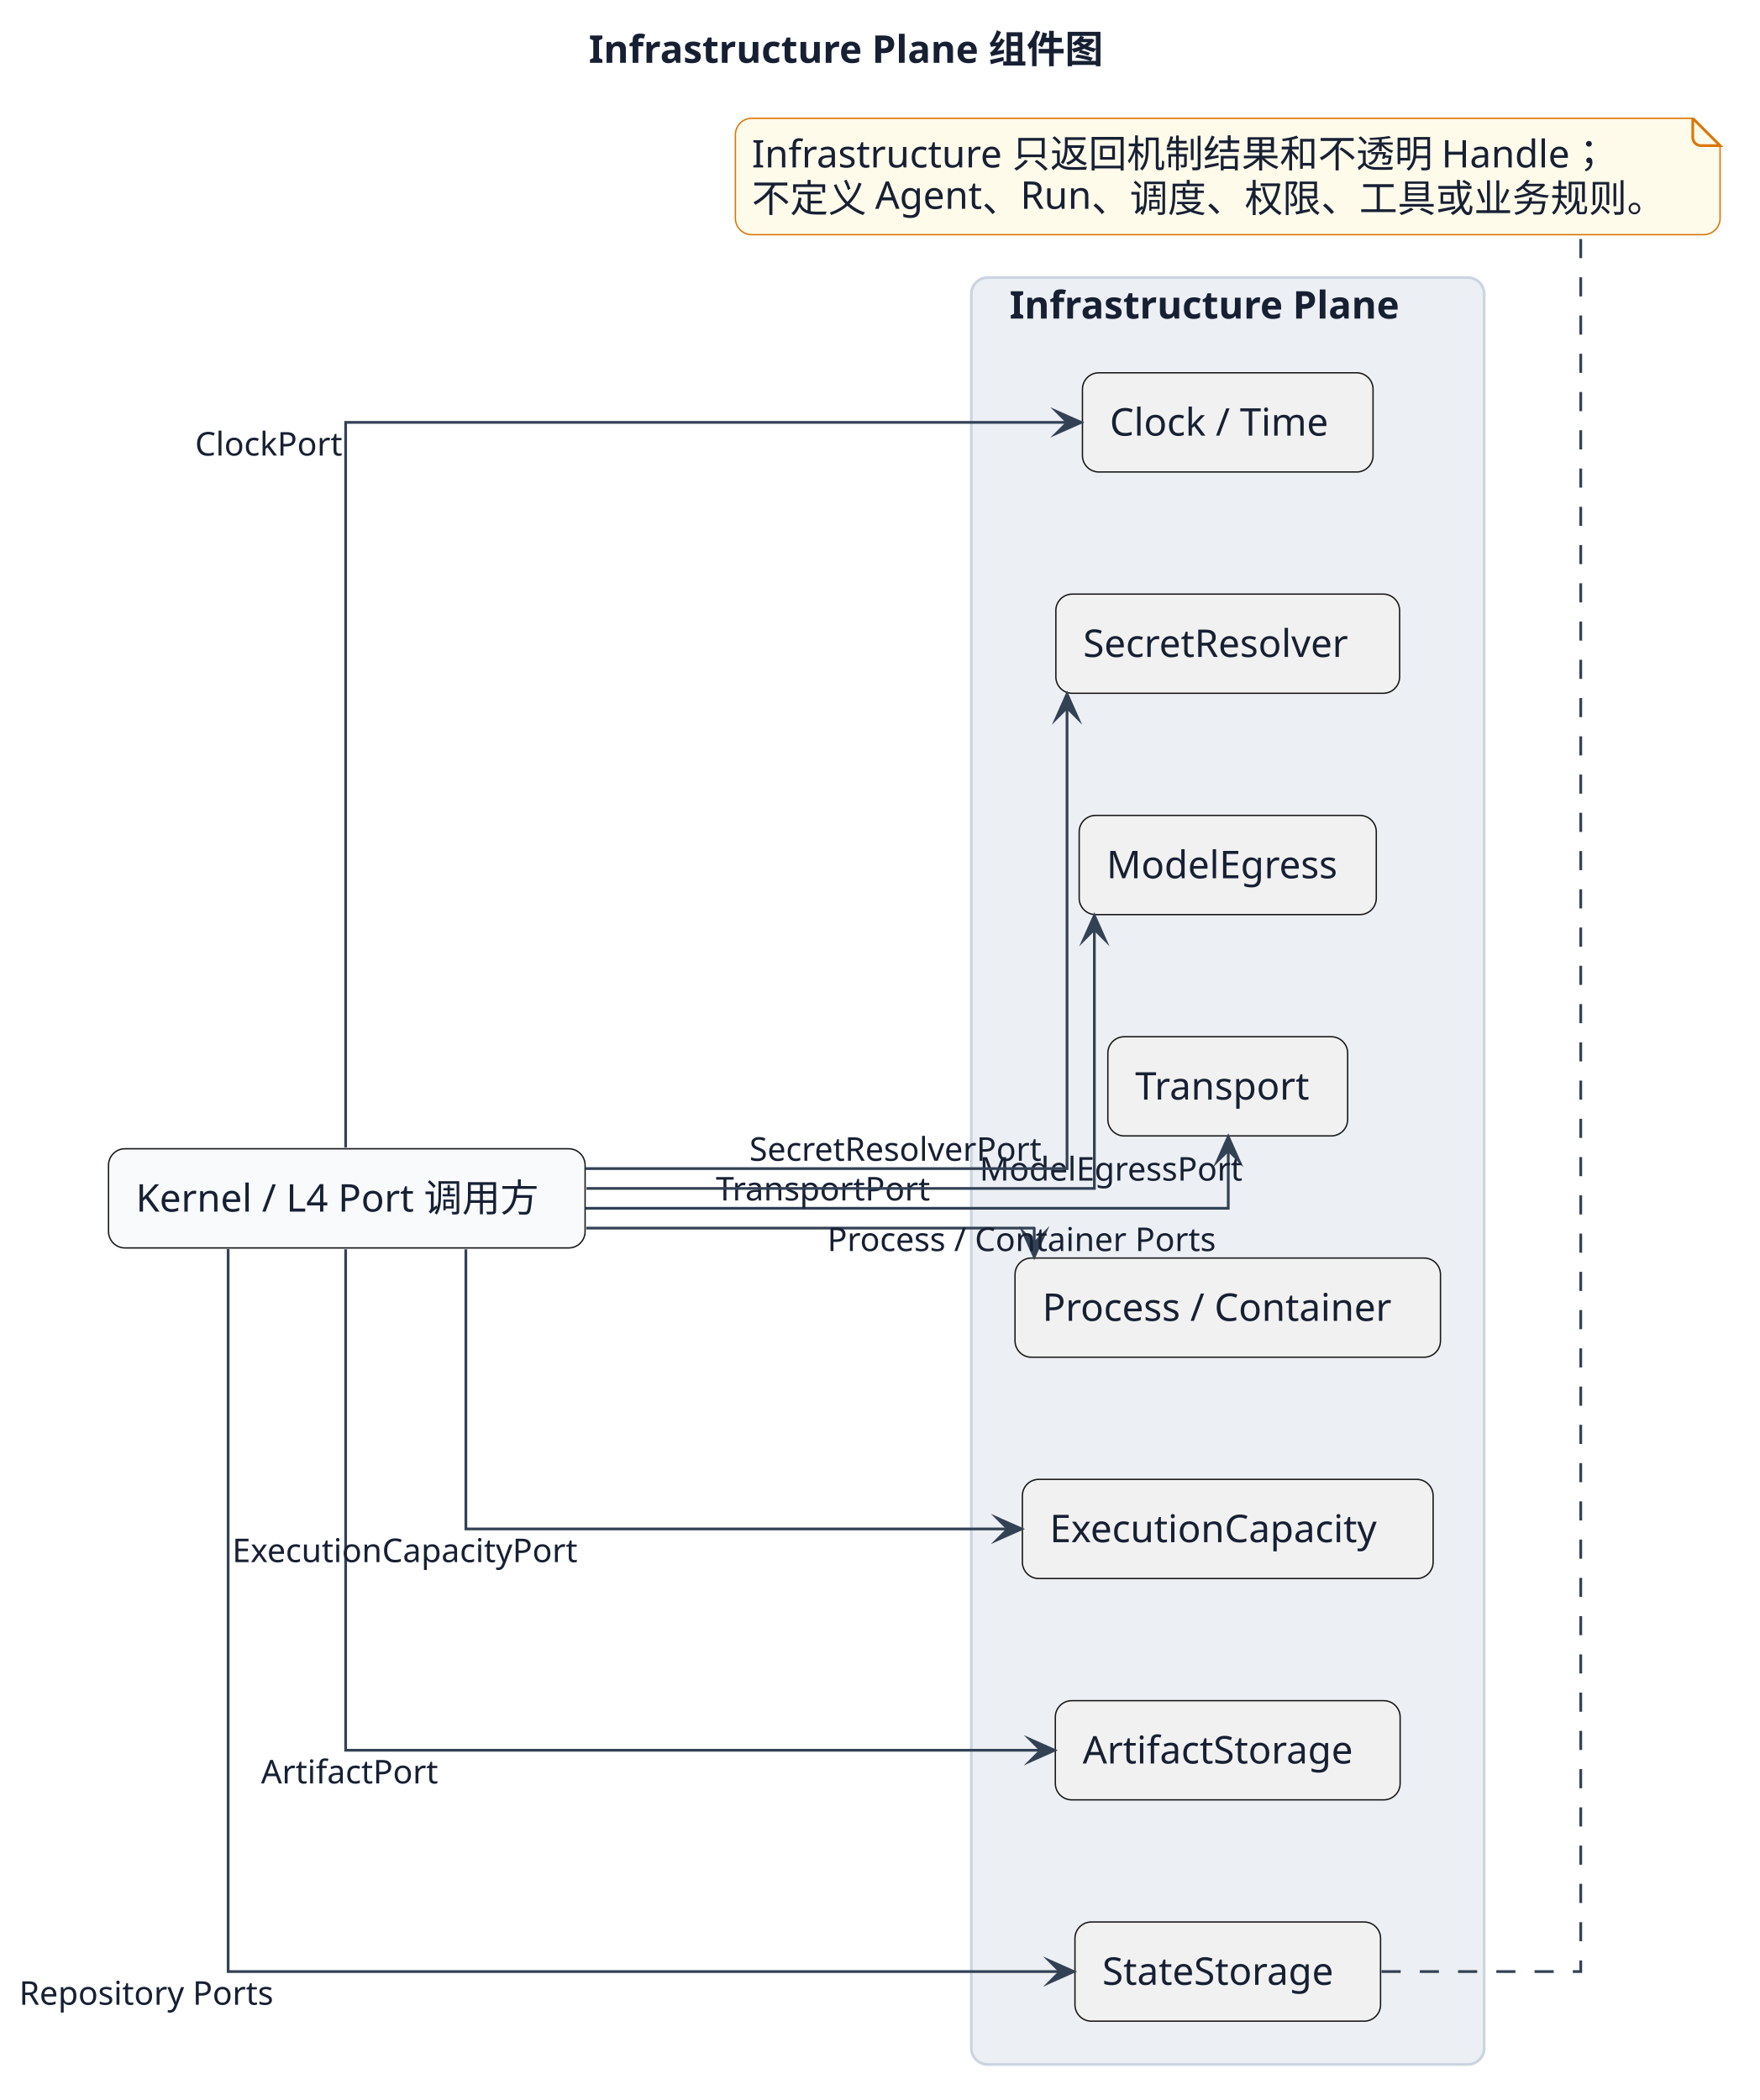
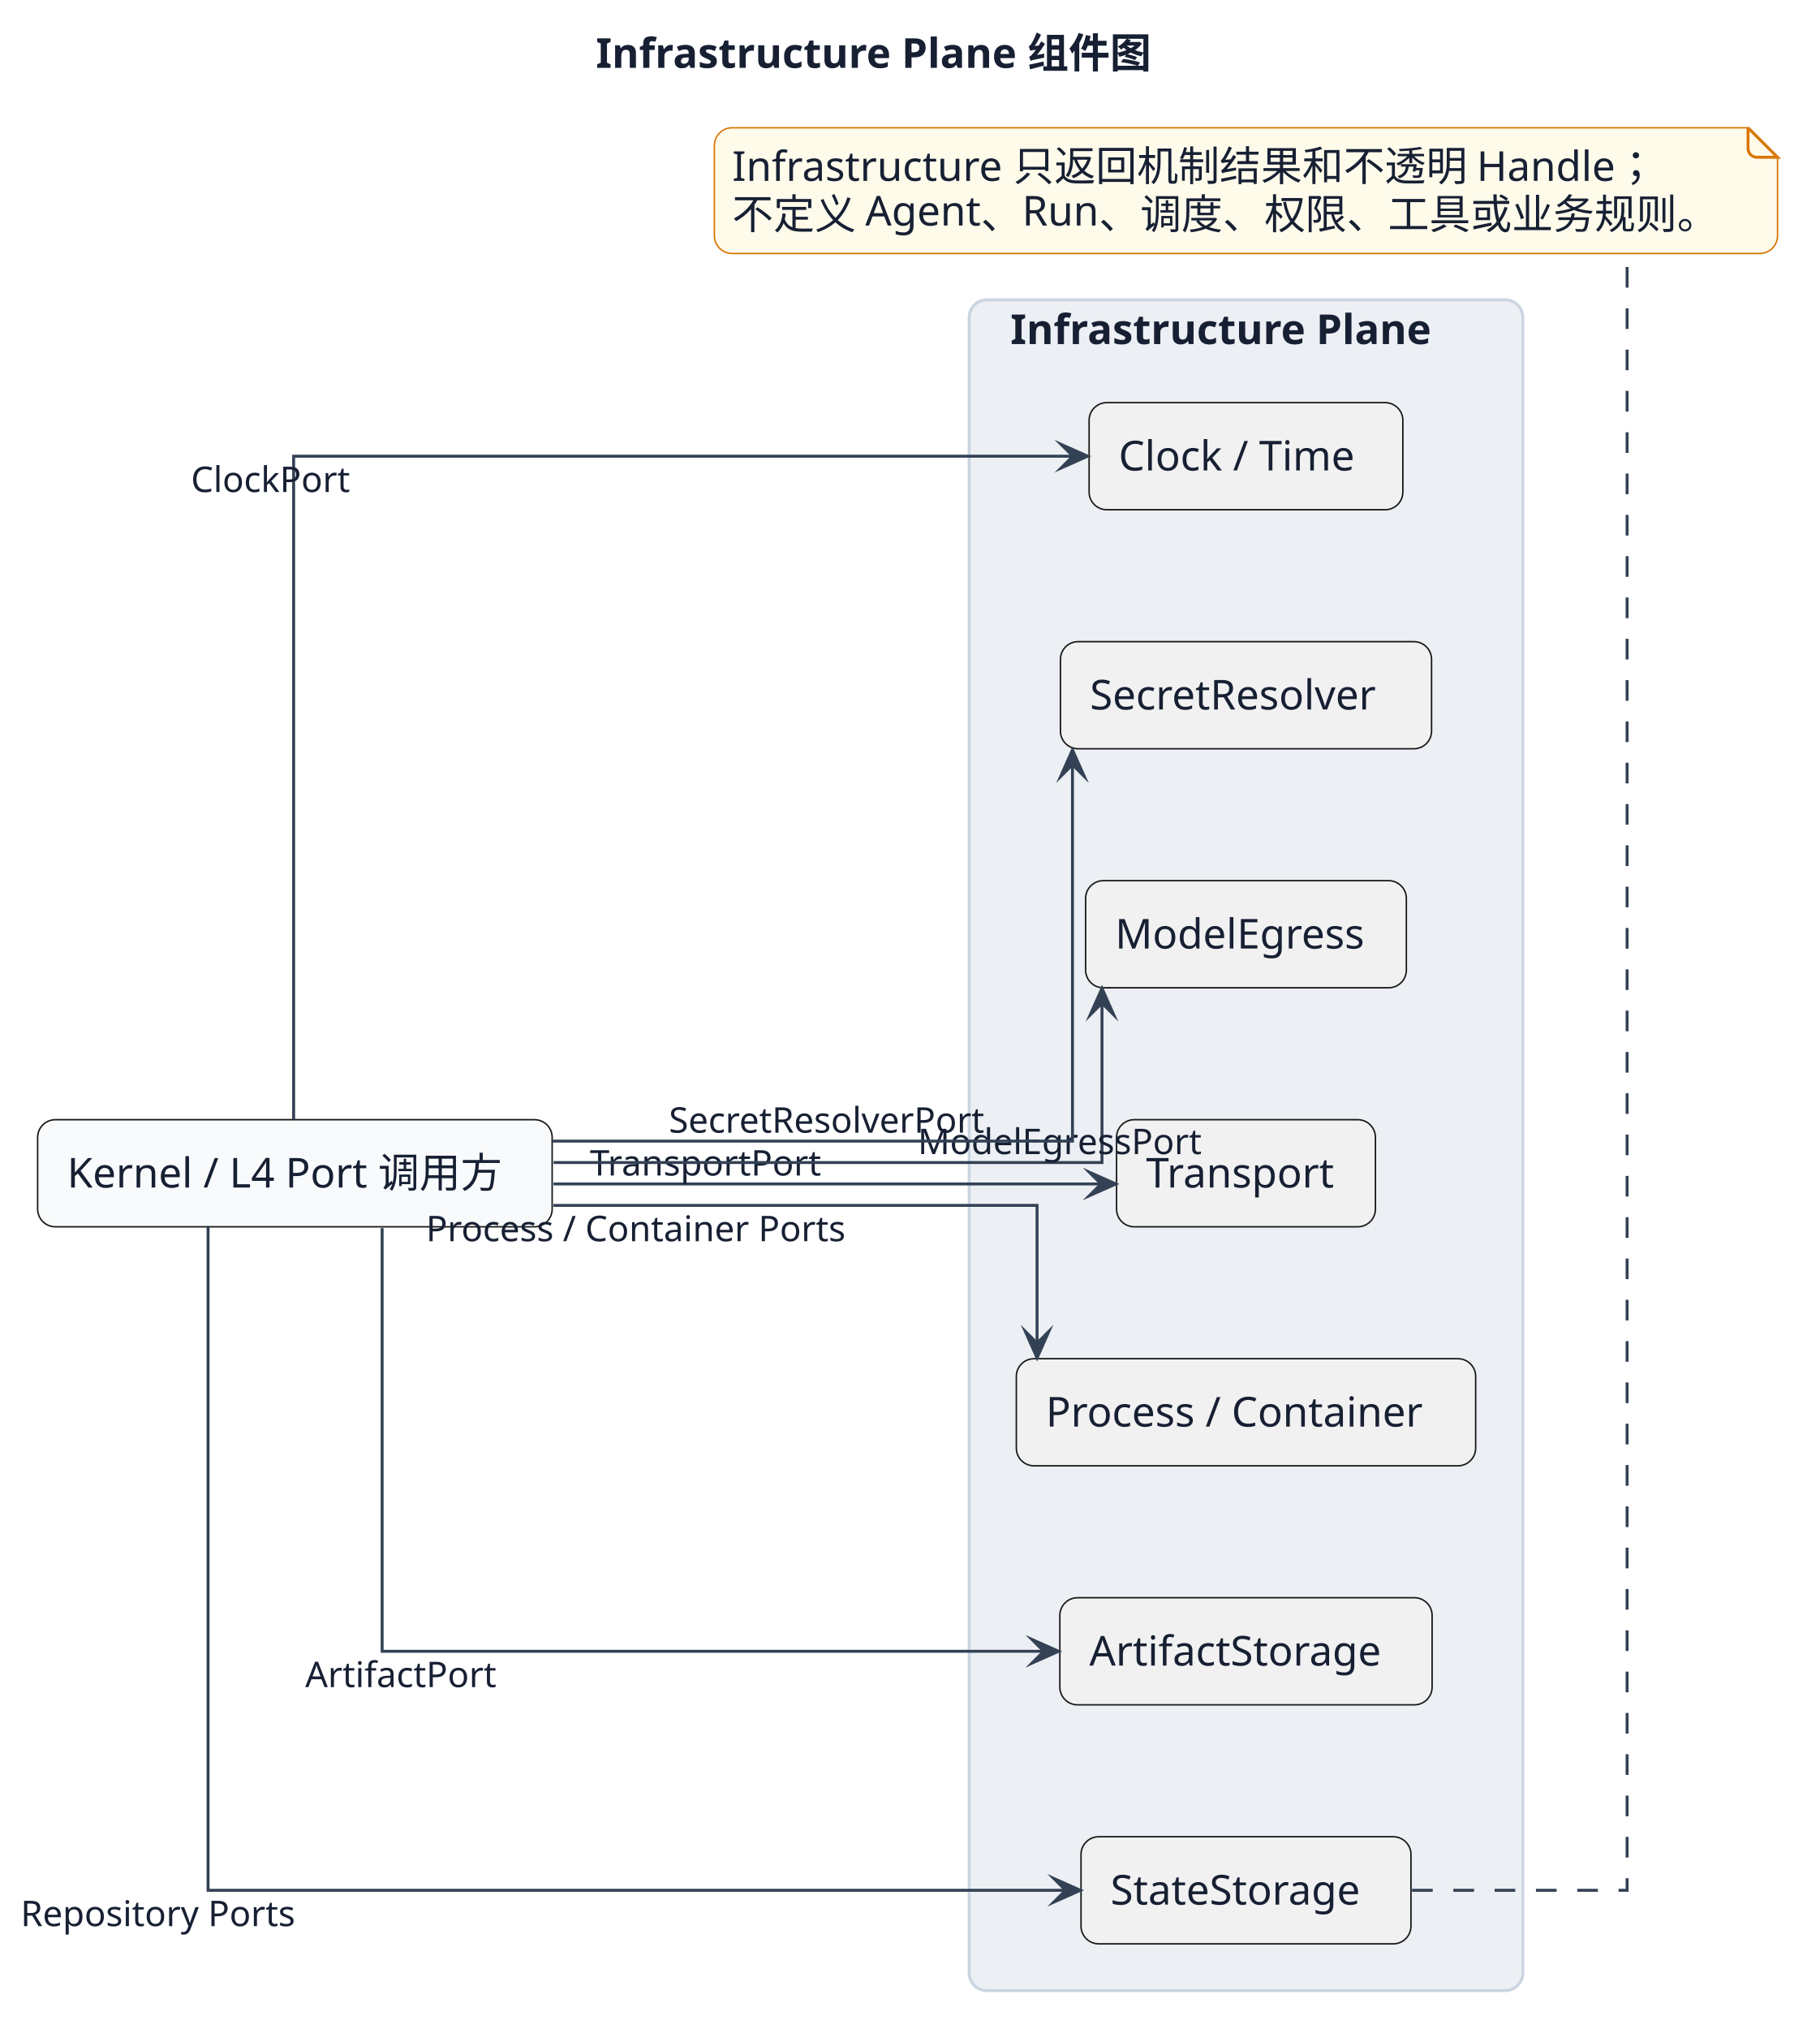
- <svg xmlns="http://www.w3.org/2000/svg" version="1.1" data-diagram-type="DESCRIPTION" style="width:1073px;height:1281px;background:#FFFFFF;" width="1073.333px" height="1281.667px" viewBox="0 0 1073 1281" zoomAndPan="magnify" preserveAspectRatio="none" contentStyleType="text/css">
+ <svg xmlns="http://www.w3.org/2000/svg" version="1.1" data-diagram-type="DESCRIPTION" style="width:1028px;height:1146px;background:#FFFFFF;" width="1028.333px" height="1146.667px" viewBox="0 0 1028 1146" zoomAndPan="magnify" preserveAspectRatio="none" contentStyleType="text/css">
  <defs />
  <g font-family="sans-serif" lengthAdjust="spacing">
    <g class="title" data-source-line="2">
-       <text x="359.078" y="38.325" fill="#172033" font-size="23.333" textLength="344.314" font-weight="700" font-family="'Hiragino Sans GB'">Infrastructure Plane 组件图</text>
+       <text x="336.611" y="38.325" fill="#172033" font-size="23.333" textLength="344.314" font-weight="700" font-family="'Hiragino Sans GB'">Infrastructure Plane 组件图</text>
    </g>
    <g class="cluster" data-qualified-name="Infrastructure Plane" id="ent0002" data-source-line="6">
-       <rect x="592.433" y="169.328" width="312.817" height="1090" fill="#ECEFF3" style="stroke:#CBD5E1;stroke-width:1.667;" rx="10" ry="10" />
-       <text x="615.746" y="194.32" fill="#172033" font-size="23.333" textLength="266.191" font-weight="700" font-family="'Hiragino Sans GB'">Infrastructure Plane</text>
+       <rect x="547.5" y="169.328" width="312.817" height="955" fill="#ECEFF3" style="stroke:#CBD5E1;stroke-width:1.667;" rx="10" ry="10" />
+       <text x="570.813" y="194.32" fill="#172033" font-size="23.333" textLength="266.191" font-weight="700" font-family="'Hiragino Sans GB'">Infrastructure Plane</text>
    </g>
    <g class="entity" data-qualified-name="Infrastructure Plane.STATE" id="ent0003" data-source-line="7">
-       <rect x="655.65" y="1172.411" width="186.39" height="60.495" fill="#F1F1F1" style="stroke:#181818;stroke-width:0.833;" rx="10" ry="10" />
-       <text x="672.317" y="1210.737" fill="#172033" font-size="23.333" textLength="153.057" font-family="'Hiragino Sans GB'">StateStorage</text>
+       <rect x="610.717" y="1037.411" width="186.39" height="60.495" fill="#F1F1F1" style="stroke:#181818;stroke-width:0.833;" rx="10" ry="10" />
+       <text x="627.383" y="1075.737" fill="#172033" font-size="23.333" textLength="153.057" font-family="'Hiragino Sans GB'">StateStorage</text>
    </g>
    <g class="entity" data-qualified-name="Infrastructure Plane.ARTIFACT" id="ent0004" data-source-line="8">
-       <rect x="643.683" y="1037.411" width="210.304" height="60.495" fill="#F1F1F1" style="stroke:#181818;stroke-width:0.833;" rx="10" ry="10" />
-       <text x="660.35" y="1075.737" fill="#172033" font-size="23.333" textLength="176.971" font-family="'Hiragino Sans GB'">ArtifactStorage</text>
+       <rect x="598.75" y="902.411" width="210.304" height="60.495" fill="#F1F1F1" style="stroke:#181818;stroke-width:0.833;" rx="10" ry="10" />
+       <text x="615.417" y="940.737" fill="#172033" font-size="23.333" textLength="176.971" font-family="'Hiragino Sans GB'">ArtifactStorage</text>
    </g>
-     <g class="entity" data-qualified-name="Infrastructure Plane.CAPACITY" id="ent0005" data-source-line="9">
-       <rect x="623.583" y="902.411" width="250.522" height="60.495" fill="#F1F1F1" style="stroke:#181818;stroke-width:0.833;" rx="10" ry="10" />
-       <text x="640.25" y="940.737" fill="#172033" font-size="23.333" textLength="217.189" font-family="'Hiragino Sans GB'">ExecutionCapacity</text>
+     <g class="entity" data-qualified-name="Infrastructure Plane.PROCESS" id="ent0005" data-source-line="9">
+       <rect x="574.167" y="767.411" width="259.489" height="60.495" fill="#F1F1F1" style="stroke:#181818;stroke-width:0.833;" rx="10" ry="10" />
+       <text x="590.833" y="805.737" fill="#172033" font-size="23.333" textLength="226.156" font-family="'Hiragino Sans GB'">Process / Container</text>
    </g>
-     <g class="entity" data-qualified-name="Infrastructure Plane.PROCESS" id="ent0006" data-source-line="10">
-       <rect x="619.1" y="767.411" width="259.489" height="60.495" fill="#F1F1F1" style="stroke:#181818;stroke-width:0.833;" rx="10" ry="10" />
-       <text x="635.767" y="805.737" fill="#172033" font-size="23.333" textLength="226.156" font-family="'Hiragino Sans GB'">Process / Container</text>
+     <g class="entity" data-qualified-name="Infrastructure Plane.TRANSPORT" id="ent0006" data-source-line="10">
+       <rect x="630.783" y="632.411" width="146.252" height="60.495" fill="#F1F1F1" style="stroke:#181818;stroke-width:0.833;" rx="10" ry="10" />
+       <text x="647.45" y="670.737" fill="#172033" font-size="23.333" textLength="112.918" font-family="'Hiragino Sans GB'">Transport</text>
    </g>
-     <g class="entity" data-qualified-name="Infrastructure Plane.TRANSPORT" id="ent0007" data-source-line="11">
-       <rect x="675.717" y="632.411" width="146.252" height="60.495" fill="#F1F1F1" style="stroke:#181818;stroke-width:0.833;" rx="10" ry="10" />
-       <text x="692.383" y="670.737" fill="#172033" font-size="23.333" textLength="112.918" font-family="'Hiragino Sans GB'">Transport</text>
+     <g class="entity" data-qualified-name="Infrastructure Plane.EGRESS" id="ent0007" data-source-line="11">
+       <rect x="613.3" y="497.411" width="181.206" height="60.495" fill="#F1F1F1" style="stroke:#181818;stroke-width:0.833;" rx="10" ry="10" />
+       <text x="629.967" y="535.737" fill="#172033" font-size="23.333" textLength="147.873" font-family="'Hiragino Sans GB'">ModelEgress</text>
    </g>
-     <g class="entity" data-qualified-name="Infrastructure Plane.EGRESS" id="ent0008" data-source-line="12">
-       <rect x="658.233" y="497.411" width="181.206" height="60.495" fill="#F1F1F1" style="stroke:#181818;stroke-width:0.833;" rx="10" ry="10" />
-       <text x="674.9" y="535.737" fill="#172033" font-size="23.333" textLength="147.873" font-family="'Hiragino Sans GB'">ModelEgress</text>
+     <g class="entity" data-qualified-name="Infrastructure Plane.SECRET" id="ent0008" data-source-line="12">
+       <rect x="599.083" y="362.411" width="209.666" height="60.495" fill="#F1F1F1" style="stroke:#181818;stroke-width:0.833;" rx="10" ry="10" />
+       <text x="615.75" y="400.737" fill="#172033" font-size="23.333" textLength="176.333" font-family="'Hiragino Sans GB'">SecretResolver</text>
    </g>
-     <g class="entity" data-qualified-name="Infrastructure Plane.SECRET" id="ent0009" data-source-line="13">
-       <rect x="644" y="362.411" width="209.666" height="60.495" fill="#F1F1F1" style="stroke:#181818;stroke-width:0.833;" rx="10" ry="10" />
-       <text x="660.667" y="400.737" fill="#172033" font-size="23.333" textLength="176.333" font-family="'Hiragino Sans GB'">SecretResolver</text>
-     </g>
-     <g class="entity" data-qualified-name="Infrastructure Plane.CLOCK" id="ent0010" data-source-line="14">
-       <rect x="660.217" y="227.411" width="177.241" height="60.495" fill="#F1F1F1" style="stroke:#181818;stroke-width:0.833;" rx="10" ry="10" />
-       <text x="676.883" y="265.737" fill="#172033" font-size="23.333" textLength="143.908" font-family="'Hiragino Sans GB'">Clock / Time</text>
+     <g class="entity" data-qualified-name="Infrastructure Plane.CLOCK" id="ent0009" data-source-line="13">
+       <rect x="615.283" y="227.411" width="177.241" height="60.495" fill="#F1F1F1" style="stroke:#181818;stroke-width:0.833;" rx="10" ry="10" />
+       <text x="631.95" y="265.737" fill="#172033" font-size="23.333" textLength="143.908" font-family="'Hiragino Sans GB'">Clock / Time</text>
    </g>
    <g class="entity" data-qualified-name="KERNEL" id="ent0001" data-source-line="5">
-       <rect x="66.2" y="700.745" width="290.672" height="60.495" fill="#F8FAFC" style="stroke:#181818;stroke-width:0.833;" rx="10" ry="10" />
-       <text x="82.867" y="739.07" fill="#172033" font-size="23.333" textLength="257.339" font-family="'Hiragino Sans GB'">Kernel / L4 Port 调用方</text>
+       <rect x="21.267" y="632.411" width="290.672" height="60.495" fill="#F8FAFC" style="stroke:#181818;stroke-width:0.833;" rx="10" ry="10" />
+       <text x="37.933" y="670.737" fill="#172033" font-size="23.333" textLength="257.339" font-family="'Hiragino Sans GB'">Kernel / L4 Port 调用方</text>
    </g>
-     <g class="entity" data-qualified-name="GMN19" id="ent0020" data-source-line="27">
-       <path d="M448.533,82.161 L448.533,133.151 A10,10 0 0 0 458.533,143.151 L1039.137,143.151 A10,10 0 0 0 1049.137,133.151 L1049.137,88.828 L1032.47,72.161 L458.533,72.161 A10,10 0 0 0 448.533,82.161" style="stroke:#D97706;stroke-width:0.833;" fill="#FFFBEB" />
-       <path d="M1032.47,72.161 L1032.47,83.828 A5,5 0 0 0 1037.47,88.828 L1049.137,88.828 L1032.47,72.161" style="stroke:#D97706;stroke-width:1.667;" fill="#FFFBEB" />
-       <text x="458.533" y="102.153" fill="#172033" font-size="23.333" textLength="537.292" font-family="'Hiragino Sans GB'">Infrastructure 只返回机制结果和不透明 Handle；</text>
-       <text x="458.533" y="129.315" fill="#172033" font-size="23.333" textLength="565.604" font-family="'Hiragino Sans GB'">不定义 Agent、Run、调度、权限、工具或业务规则。</text>
+     <g class="entity" data-qualified-name="GMN17" id="ent0018" data-source-line="25">
+       <path d="M403.6,82.161 L403.6,133.151 A10,10 0 0 0 413.6,143.151 L994.204,143.151 A10,10 0 0 0 1004.204,133.151 L1004.204,88.828 L987.537,72.161 L413.6,72.161 A10,10 0 0 0 403.6,82.161" style="stroke:#D97706;stroke-width:0.833;" fill="#FFFBEB" />
+       <path d="M987.537,72.161 L987.537,83.828 A5,5 0 0 0 992.537,88.828 L1004.204,88.828 L987.537,72.161" style="stroke:#D97706;stroke-width:1.667;" fill="#FFFBEB" />
+       <text x="413.6" y="102.153" fill="#172033" font-size="23.333" textLength="537.292" font-family="'Hiragino Sans GB'">Infrastructure 只返回机制结果和不透明 Handle；</text>
+       <text x="413.6" y="129.315" fill="#172033" font-size="23.333" textLength="565.604" font-family="'Hiragino Sans GB'">不定义 Agent、Run、调度、权限、工具或业务规则。</text>
    </g>
-     <g class="link" data-entity-1="ent0001" data-entity-2="ent0003" id="lnk11" data-source-line="17" data-link-type="dependency">
-       <path d="M139.15,761.945 C139.15,866.878 139.15,1202.661 139.15,1202.661 C139.15,1202.661 475.55,1202.661 646.583,1202.661" style="stroke:#334155;stroke-width:1.667;" fill="none" id="KERNEL-to-STATE" />
-       <polygon points="654.917,1202.661,639.917,1195.995,646.583,1202.661,639.917,1209.328,654.917,1202.661" fill="#334155" style="stroke:#334155;stroke-width:1.667;stroke-linejoin:miter;stroke-miterlimit:10;" />
-       <text x="11.667" y="1222.893" fill="#172033" font-size="20" textLength="164.385" font-family="'Hiragino Sans GB'">Repository Ports</text>
+     <g class="link" data-entity-1="ent0001" data-entity-2="ent0003" id="lnk10" data-source-line="16" data-link-type="dependency">
+       <path d="M117.55,693.095 C117.55,787.295 117.55,1067.661 117.55,1067.661 C117.55,1067.661 436.467,1067.661 602.017,1067.661" style="stroke:#334155;stroke-width:1.667;" fill="none" id="KERNEL-to-STATE" />
+       <polygon points="610.35,1067.661,595.35,1060.995,602.017,1067.661,595.35,1074.328,610.35,1067.661" fill="#334155" style="stroke:#334155;stroke-width:1.667;stroke-linejoin:miter;stroke-miterlimit:10;" />
+       <text x="11.667" y="1087.893" fill="#172033" font-size="20" textLength="164.385" font-family="'Hiragino Sans GB'">Repository Ports</text>
    </g>
-     <g class="link" data-entity-1="ent0001" data-entity-2="ent0004" id="lnk12" data-source-line="18" data-link-type="dependency">
-       <path d="M210.817,762.061 C210.817,845.411 210.817,1067.661 210.817,1067.661 C210.817,1067.661 478.167,1067.661 634.85,1067.661" style="stroke:#334155;stroke-width:1.667;" fill="none" id="KERNEL-to-ARTIFACT" />
-       <polygon points="643.183,1067.661,628.183,1060.995,634.85,1067.661,628.183,1074.328,643.183,1067.661" fill="#334155" style="stroke:#334155;stroke-width:1.667;stroke-linejoin:miter;stroke-miterlimit:10;" />
-       <text x="159.2" y="1087.893" fill="#172033" font-size="20" textLength="113.799" font-family="'Hiragino Sans GB'">ArtifactPort</text>
+     <g class="link" data-entity-1="ent0001" data-entity-2="ent0004" id="lnk11" data-source-line="17" data-link-type="dependency">
+       <path d="M215.883,693.628 C215.883,764.561 215.883,932.661 215.883,932.661 C215.883,932.661 446.15,932.661 589.683,932.661" style="stroke:#334155;stroke-width:1.667;" fill="none" id="KERNEL-to-ARTIFACT" />
+       <polygon points="598.017,932.661,583.017,925.995,589.683,932.661,583.017,939.328,598.017,932.661" fill="#334155" style="stroke:#334155;stroke-width:1.667;stroke-linejoin:miter;stroke-miterlimit:10;" />
+       <text x="172.433" y="952.893" fill="#172033" font-size="20" textLength="113.799" font-family="'Hiragino Sans GB'">ArtifactPort</text>
    </g>
-     <g class="link" data-entity-1="ent0001" data-entity-2="ent0005" id="lnk13" data-source-line="19" data-link-type="dependency">
-       <path d="M284.15,762.061 C284.15,818.628 284.15,932.661 284.15,932.661 C284.15,932.661 477.133,932.661 614.75,932.661" style="stroke:#334155;stroke-width:1.667;" fill="none" id="KERNEL-to-CAPACITY" />
-       <polygon points="623.083,932.661,608.083,925.995,614.75,932.661,608.083,939.328,623.083,932.661" fill="#334155" style="stroke:#334155;stroke-width:1.667;stroke-linejoin:miter;stroke-miterlimit:10;" />
-       <text x="141.65" y="952.893" fill="#172033" font-size="20" textLength="226.523" font-family="'Hiragino Sans GB'">ExecutionCapacityPort</text>
+     <g class="link" data-entity-1="ent0001" data-entity-2="ent0005" id="lnk12" data-source-line="18" data-link-type="dependency">
+       <path d="M312.65,680.811 C433.667,680.811 585.883,680.811 585.883,680.811 C585.883,680.811 585.883,724.011 585.883,758.628" style="stroke:#334155;stroke-width:1.667;" fill="none" id="KERNEL-to-PROCESS" />
+       <polygon points="585.883,766.961,592.55,751.961,585.883,758.628,579.217,751.961,585.883,766.961" fill="#334155" style="stroke:#334155;stroke-width:1.667;stroke-linejoin:miter;stroke-miterlimit:10;" />
+       <text x="240.683" y="701.043" fill="#172033" font-size="20" textLength="250.986" font-family="'Hiragino Sans GB'">Process / Container Ports</text>
    </g>
-     <g class="link" data-entity-1="ent0001" data-entity-2="ent0006" id="lnk14" data-source-line="20" data-link-type="dependency">
-       <path d="M357.583,749.145 C478.583,749.145 630.817,749.145 630.817,749.145 C630.817,749.145 630.817,748.811 630.817,758.328" style="stroke:#334155;stroke-width:1.667;" fill="none" id="KERNEL-to-PROCESS" />
-       <polygon points="630.817,766.661,637.483,751.661,630.817,758.328,624.15,751.661,630.817,766.661" fill="#334155" style="stroke:#334155;stroke-width:1.667;stroke-linejoin:miter;stroke-miterlimit:10;" />
-       <text x="504.617" y="763.126" fill="#172033" font-size="20" textLength="250.986" font-family="'Hiragino Sans GB'">Process / Container Ports</text>
+     <g class="link" data-entity-1="ent0001" data-entity-2="ent0006" id="lnk13" data-source-line="19" data-link-type="dependency">
+       <path d="M312.717,668.711 C415.583,668.711 540.6,668.711 622.033,668.711" style="stroke:#334155;stroke-width:1.667;" fill="none" id="KERNEL-to-TRANSPORT" />
+       <polygon points="630.367,668.711,615.367,662.045,622.033,668.711,615.367,675.378,630.367,668.711" fill="#334155" style="stroke:#334155;stroke-width:1.667;stroke-linejoin:miter;stroke-miterlimit:10;" />
+       <text x="333.217" y="663.943" fill="#172033" font-size="20" textLength="137.148" font-family="'Hiragino Sans GB'">TransportPort</text>
    </g>
-     <g class="link" data-entity-1="ent0001" data-entity-2="ent0007" id="lnk15" data-source-line="21" data-link-type="dependency">
-       <path d="M357.017,737.045 C516.233,737.045 749.15,737.045 749.15,737.045 C749.15,737.045 749.15,722.161 749.15,701.678" style="stroke:#334155;stroke-width:1.667;" fill="none" id="KERNEL-to-TRANSPORT" />
-       <polygon points="749.15,693.345,742.483,708.345,749.15,701.678,755.817,708.345,749.15,693.345" fill="#334155" style="stroke:#334155;stroke-width:1.667;stroke-linejoin:miter;stroke-miterlimit:10;" />
-       <text x="436.6" y="732.276" fill="#172033" font-size="20" textLength="137.148" font-family="'Hiragino Sans GB'">TransportPort</text>
+     <g class="link" data-entity-1="ent0001" data-entity-2="ent0007" id="lnk14" data-source-line="20" data-link-type="dependency">
+       <path d="M312.75,656.611 C446.1,656.611 622.55,656.611 622.55,656.611 C622.55,656.611 622.55,604.695 622.55,566.561" style="stroke:#334155;stroke-width:1.667;" fill="none" id="KERNEL-to-EGRESS" />
+       <polygon points="622.55,558.228,615.883,573.228,622.55,566.561,629.217,573.228,622.55,558.228" fill="#334155" style="stroke:#334155;stroke-width:1.667;stroke-linejoin:miter;stroke-miterlimit:10;" />
+       <text x="518.5" y="651.843" fill="#172033" font-size="20" textLength="167.109" font-family="'Hiragino Sans GB'">ModelEgressPort</text>
    </g>
-     <g class="link" data-entity-1="ent0001" data-entity-2="ent0008" id="lnk16" data-source-line="22" data-link-type="dependency">
-       <path d="M357.683,724.945 C491.033,724.945 667.483,724.945 667.483,724.945 C667.483,724.945 667.483,622.311 667.483,566.828" style="stroke:#334155;stroke-width:1.667;" fill="none" id="KERNEL-to-EGRESS" />
-       <polygon points="667.483,558.495,660.817,573.495,667.483,566.828,674.15,573.495,667.483,558.495" fill="#334155" style="stroke:#334155;stroke-width:1.667;stroke-linejoin:miter;stroke-miterlimit:10;" />
-       <text x="597.467" y="720.176" fill="#172033" font-size="20" textLength="167.109" font-family="'Hiragino Sans GB'">ModelEgressPort</text>
+     <g class="link" data-entity-1="ent0001" data-entity-2="ent0008" id="lnk15" data-source-line="21" data-link-type="dependency">
+       <path d="M312.267,644.511 C440.133,644.511 605.883,644.511 605.883,644.511 C605.883,644.511 605.883,499.128 605.883,431.878" style="stroke:#334155;stroke-width:1.667;" fill="none" id="KERNEL-to-SECRET" />
+       <polygon points="605.883,423.545,599.217,438.545,605.883,431.878,612.55,438.545,605.883,423.545" fill="#334155" style="stroke:#334155;stroke-width:1.667;stroke-linejoin:miter;stroke-miterlimit:10;" />
+       <text x="377.883" y="639.743" fill="#172033" font-size="20" textLength="191.504" font-family="'Hiragino Sans GB'">SecretResolverPort</text>
    </g>
-     <g class="link" data-entity-1="ent0001" data-entity-2="ent0009" id="lnk17" data-source-line="23" data-link-type="dependency">
-       <path d="M357.2,712.845 C485.067,712.845 650.817,712.845 650.817,712.845 C650.817,712.845 650.817,511.828 650.817,431.695" style="stroke:#334155;stroke-width:1.667;" fill="none" id="KERNEL-to-SECRET" />
-       <polygon points="650.817,423.361,644.15,438.361,650.817,431.695,657.483,438.361,650.817,423.361" fill="#334155" style="stroke:#334155;stroke-width:1.667;stroke-linejoin:miter;stroke-miterlimit:10;" />
-       <text x="457.083" y="708.076" fill="#172033" font-size="20" textLength="191.504" font-family="'Hiragino Sans GB'">SecretResolverPort</text>
+     <g class="link" data-entity-1="ent0001" data-entity-2="ent0009" id="lnk16" data-source-line="22" data-link-type="dependency">
+       <path d="M165.883,632.228 C165.883,538.028 165.883,257.661 165.883,257.661 C165.883,257.661 453.133,257.661 606.133,257.661" style="stroke:#334155;stroke-width:1.667;" fill="none" id="KERNEL-to-CLOCK" />
+       <polygon points="614.467,257.661,599.467,250.995,606.133,257.661,599.467,264.328,614.467,257.661" fill="#334155" style="stroke:#334155;stroke-width:1.667;stroke-linejoin:miter;stroke-miterlimit:10;" />
+       <text x="107.883" y="277.893" fill="#172033" font-size="20" textLength="94.697" font-family="'Hiragino Sans GB'">ClockPort</text>
    </g>
-     <g class="link" data-entity-1="ent0001" data-entity-2="ent0010" id="lnk18" data-source-line="24" data-link-type="dependency">
-       <path d="M210.817,699.945 C210.817,594.628 210.817,257.661 210.817,257.661 C210.817,257.661 498.067,257.661 651.05,257.661" style="stroke:#334155;stroke-width:1.667;" fill="none" id="KERNEL-to-CLOCK" />
-       <polygon points="659.383,257.661,644.383,250.995,651.05,257.661,644.383,264.328,659.383,257.661" fill="#334155" style="stroke:#334155;stroke-width:1.667;stroke-linejoin:miter;stroke-miterlimit:10;" />
-       <text x="118.967" y="277.893" fill="#172033" font-size="20" textLength="94.697" font-family="'Hiragino Sans GB'">ClockPort</text>
-     </g>
-     <g class="link" data-entity-1="ent0003" data-entity-2="ent0020" id="lnk21" data-source-line="27" data-link-type="association">
-       <path d="M842.65,1202.661 C900.667,1202.661 964.15,1202.661 964.15,1202.661 C964.15,1202.661 964.15,332.195 964.15,143.478" style="stroke:#334155;stroke-width:1.667;stroke-dasharray:11.667,11.667;" fill="none" id="STATE-GMN19" />
+     <g class="link" data-entity-1="ent0003" data-entity-2="ent0018" id="lnk19" data-source-line="25" data-link-type="association">
+       <path d="M797.717,1067.661 C855.733,1067.661 919.217,1067.661 919.217,1067.661 C919.217,1067.661 919.217,317.828 919.217,143.545" style="stroke:#334155;stroke-width:1.667;stroke-dasharray:11.667,11.667;" fill="none" id="STATE-GMN17" />
    </g>
  </g>
</svg>
